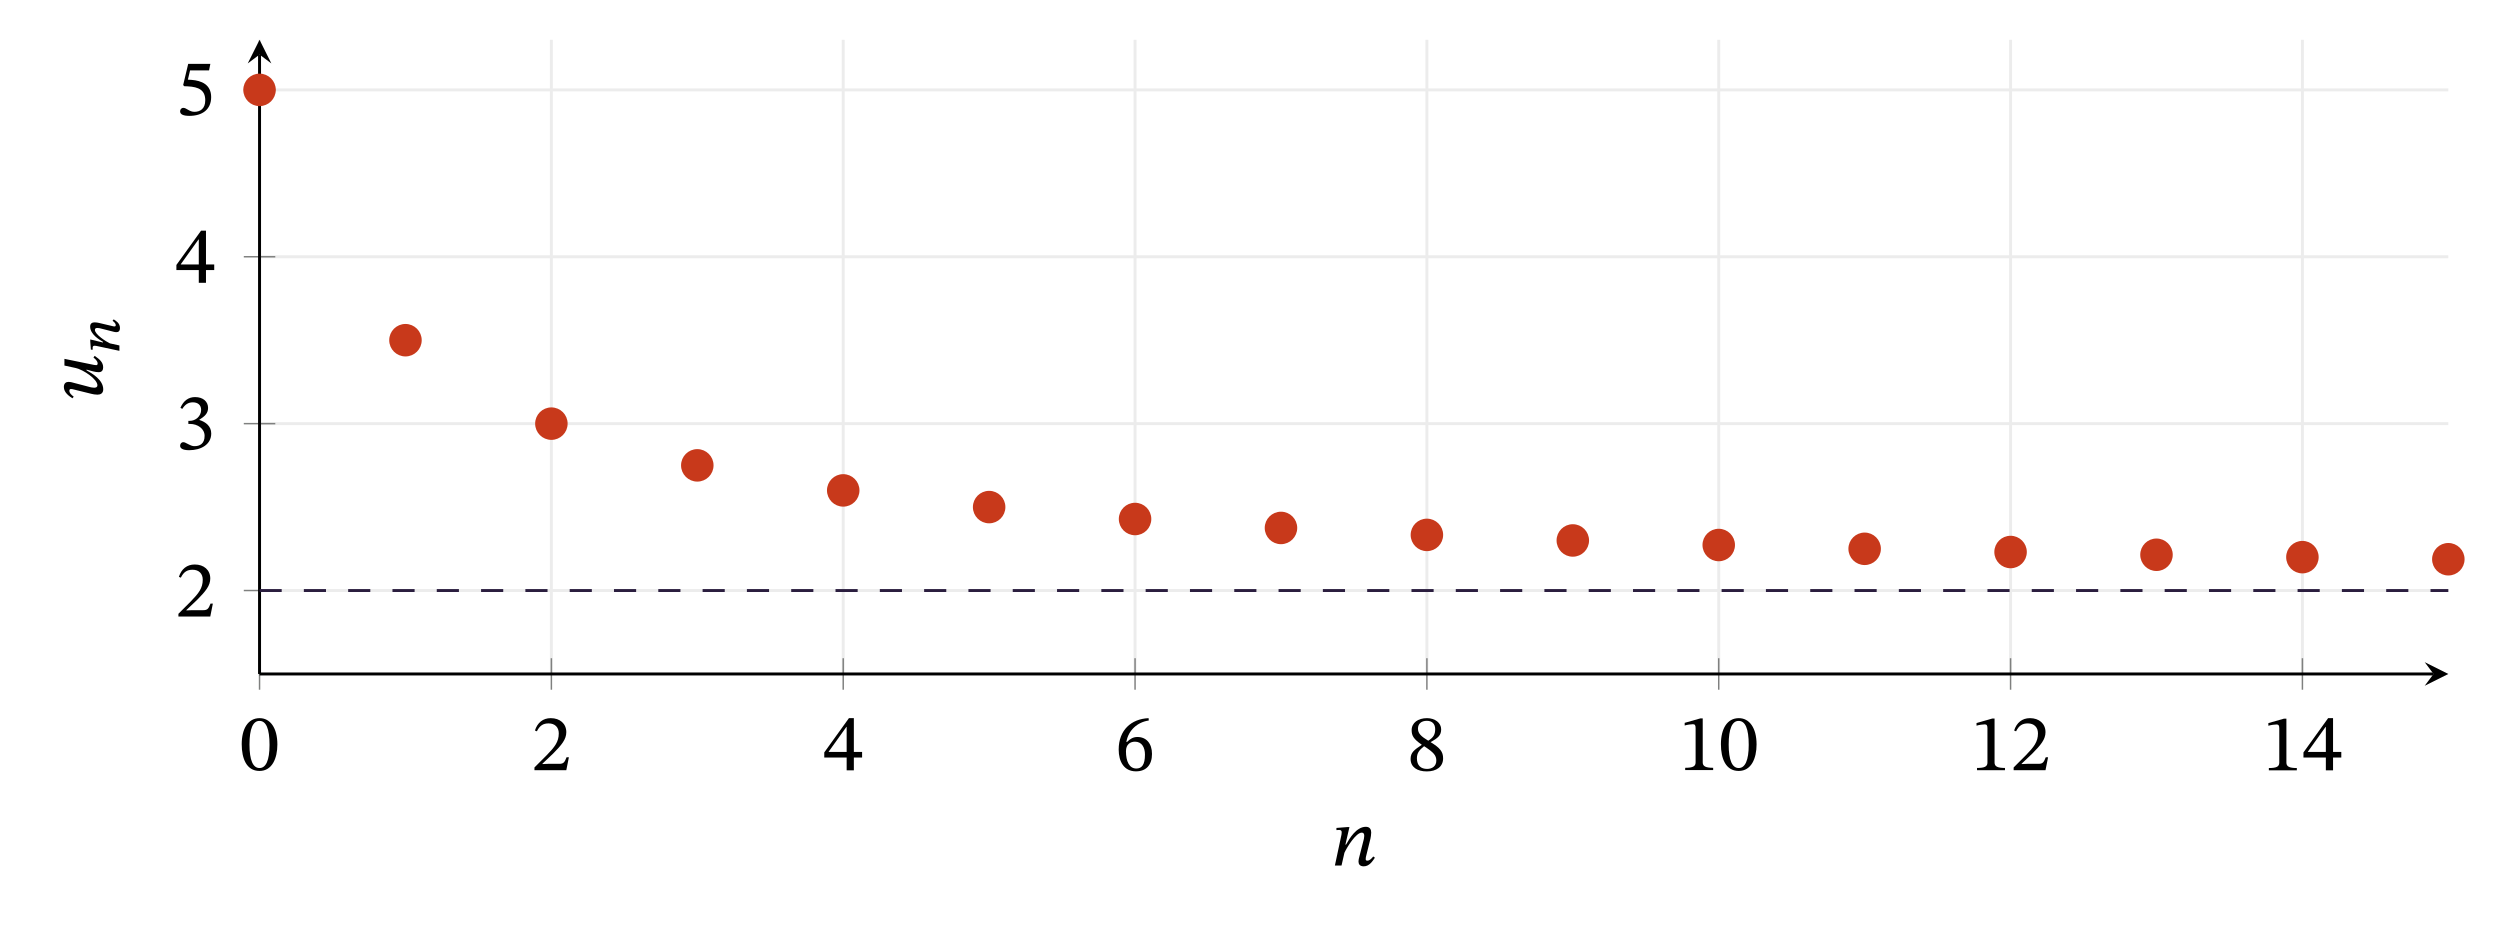
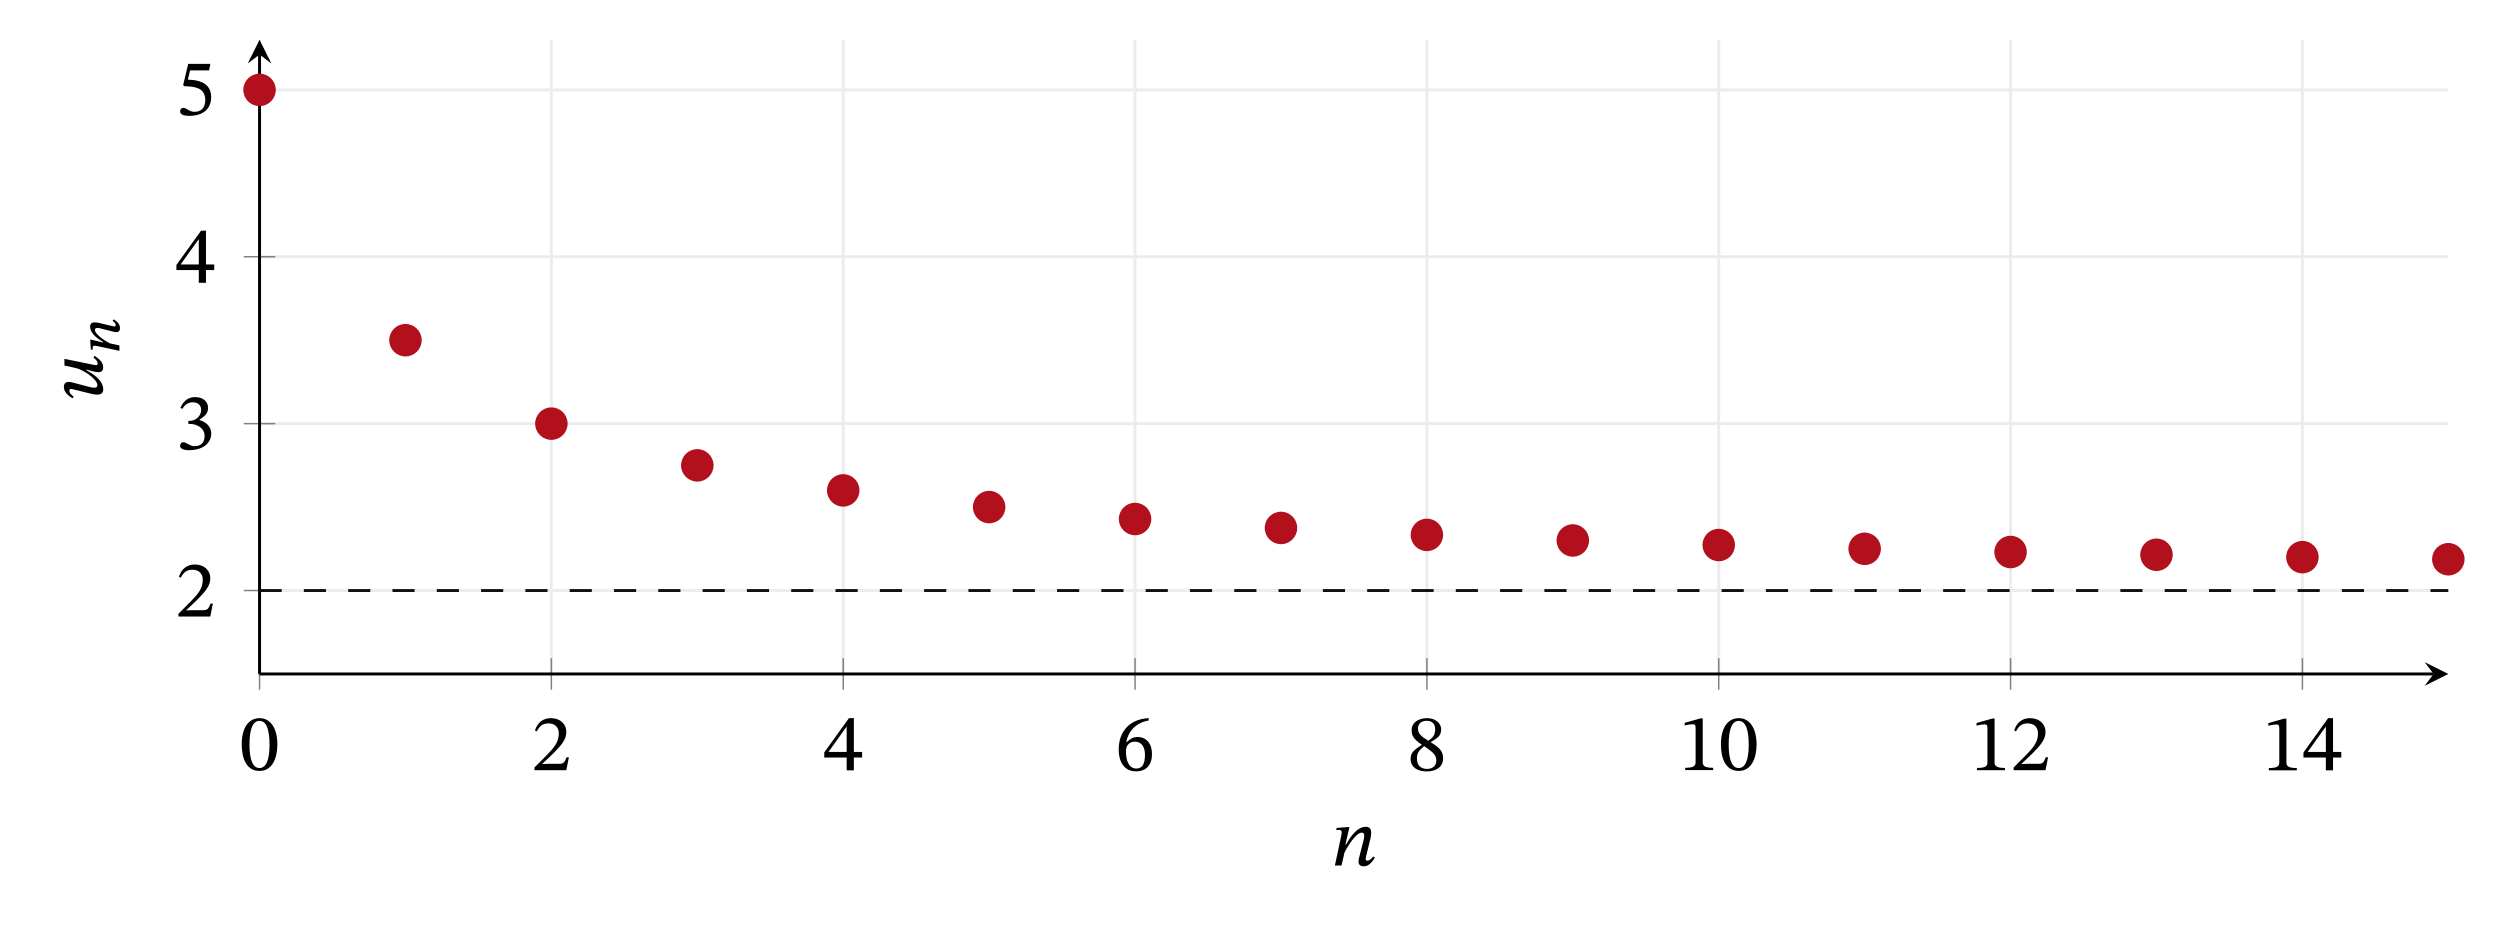
<svg xmlns="http://www.w3.org/2000/svg" xmlns:xlink="http://www.w3.org/1999/xlink" version="1.1" width="337.32" height="125.51" viewBox="0 0 337.32 125.51">
  <defs>
    <path id="font_1_1137" d="M.468 .317C.468 .523 .378 .642 .249 .642 .104 .642 .027 .51 .027 .32 .027 .143 .086-.011 .247-.011 .404-.011 .468 .146 .468 .317M.371 .311C.371 .119 .326 .025 .247 .025 .167 .025 .123 .121 .123 .315 .123 .513 .167 .608 .246 .608 .328 .608 .371 .514 .371 .311Z" />
    <path id="font_1_1139" d="M.464 .16H.435C.412 .1 .399 .079 .346 .079H.207L.137 .076V.081L.269 .206C.375 .313 .432 .382 .432 .471 .432 .576 .353 .644 .24 .644 .143 .644 .075 .588 .044 .491L.068 .481C.105 .556 .149 .579 .214 .579 .291 .579 .339 .531 .339 .456 .339 .351 .289 .288 .19 .186L.038 .034V0H.432L.464 .16Z" />
    <path id="font_1_1141" d="M.481 .158V.227H.379V.645H.318L.013 .221V.158H.29V0H.379V.158H.481M.29 .227H.068V.231L.286 .536H.29V.227Z" />
    <path id="font_1_1143" d="M.415 .646C.2 .637 .045 .498 .045 .257 .045 .11 .11-.012 .259-.012 .385-.012 .457 .067 .457 .203 .457 .334 .386 .413 .277 .413 .225 .413 .188 .391 .147 .351L.14 .352C.165 .498 .277 .596 .417 .617L.415 .646M.37 .195C.37 .068 .33 .023 .263 .023 .176 .023 .135 .112 .135 .236 .135 .323 .189 .355 .247 .355 .33 .355 .37 .285 .37 .195Z" />
    <path id="font_1_1145" d="M.448 .15C.448 .23 .412 .278 .295 .349V.352C.388 .403 .424 .436 .424 .509 .424 .588 .348 .647 .249 .647 .139 .647 .059 .59 .059 .499 .059 .431 .081 .39 .183 .319V.316C.09 .254 .046 .222 .046 .142 .046 .04 .13-.012 .246-.012 .365-.012 .448 .045 .448 .15M.213 .3C.334 .222 .364 .185 .364 .121 .364 .053 .312 .019 .25 .019 .174 .019 .124 .06 .124 .15 .124 .219 .156 .254 .213 .3M.35 .511C.35 .447 .33 .408 .264 .368 .175 .422 .137 .458 .137 .517 .137 .578 .179 .614 .247 .614 .311 .614 .35 .577 .35 .511Z" />
    <path id="font_1_1138" d="M.426 0V.028C.334 .028 .297 .046 .297 .095V.639H.268L.074 .584V.551C.105 .561 .156 .567 .176 .567 .201 .567 .209 .553 .209 .518V.095C.209 .045 .174 .028 .08 .028V0H.426Z" />
    <path id="font_1_1140" d="M.086 .498C.12 .551 .157 .579 .217 .579 .279 .579 .319 .545 .319 .486 .319 .405 .248 .35 .18 .35H.161V.312H.181C.277 .312 .362 .253 .362 .164 .362 .066 .301 .037 .238 .037 .214 .037 .2 .041 .157 .063 .122 .081 .114 .086 .098 .086 .072 .086 .059 .063 .059 .042 .059 .016 .081-.013 .171-.013 .317-.013 .444 .057 .444 .194 .444 .283 .377 .336 .297 .361V.364C.36 .404 .405 .441 .405 .51 .405 .586 .346 .644 .244 .644 .162 .644 .1 .598 .063 .511L.086 .498Z" />
    <path id="font_1_1142" d="M.417 .549 .433 .63H.159L.097 .369 .109 .354C.123 .354 .128 .354 .154 .352 .292 .345 .37 .304 .37 .179 .37 .075 .307 .037 .236 .037 .172 .037 .139 .086 .099 .086 .074 .086 .059 .066 .059 .043 .059 .006 .097-.013 .174-.013 .333-.013 .443 .065 .443 .219 .443 .376 .32 .423 .202 .432L.155 .435 .182 .549H.417Z" />
    <clipPath id="clip_2">
      <path transform="matrix(1,0,0,-1,35.02,90.93701)" d="M0 0H295.328V85.565H0Z" />
    </clipPath>
    <path id="font_1_3341" d="M.521 .112C.506 .093 .481 .06 .447 .06 .433 .06 .428 .068 .428 .079 .428 .091 .43 .103 .43 .103L.487 .334C.49 .348 .496 .382 .496 .408 .496 .444 .481 .479 .43 .479 .312 .479 .227 .334 .185 .259H.177L.227 .476H.205L.066 .465V.438C.066 .438 .086 .44 .099 .44 .122 .44 .131 .43 .131 .413 .131 .398 .128 .38 .128 .38L.047 0H.129L.165 .158C.197 .227 .307 .407 .38 .407 .403 .407 .41 .39 .41 .367 .41 .347 .403 .319 .403 .319L.344 .088C.343 .083 .339 .065 .339 .049 .339 .019 .354-.01 .404-.01 .476-.01 .516 .06 .542 .097L.521 .112Z" />
    <path id="font_1_3348" d="M.042 .355C.058 .375 .082 .409 .116 .409 .13 .409 .137 .401 .137 .389 .137 .376 .133 .362 .133 .362L.077 .135C.073 .121 .067 .088 .067 .062 .067 .025 .082-.01 .133-.01 .25-.01 .33 .127 .368 .197H.377C.36 .132 .345 .092 .345 .045 .345 .001 .378-.009 .405-.009 .466-.009 .503 .032 .547 .096L.526 .111C.526 .111 .489 .059 .453 .059 .437 .059 .432 .068 .432 .076 .432 .091 .438 .119 .438 .119L.51 .47H.427L.397 .332C.374 .23 .257 .062 .183 .062 .16 .062 .153 .079 .153 .103 .153 .123 .16 .151 .16 .151L.22 .38C.221 .385 .225 .402 .225 .419 .225 .448 .21 .477 .162 .477 .091 .477 .047 .408 .022 .371L.042 .355Z" />
    <path id="font_1_4437" d="M.594 .121C.577 .1 .552 .065 .515 .065 .501 .065 .494 .073 .494 .087 .494 .098 .496 .107 .496 .107L.556 .36C.56 .377 .566 .41 .566 .437 .566 .477 .551 .517 .491 .517 .355 .517 .259 .354 .222 .29H.21L.264 .515H.227L.084 .504V.471C.084 .471 .103 .473 .116 .473 .144 .473 .153 .459 .153 .441 .153 .423 .149 .403 .149 .403L.063 0H.158L.195 .168C.225 .234 .352 .433 .433 .433 .46 .433 .467 .414 .467 .387 .467 .366 .46 .338 .46 .338L.398 .094C.396 .087 .393 .068 .393 .053 .393 .022 .406-.01 .468-.01 .554-.01 .596 .067 .619 .101L.594 .121Z" />
  </defs>
  <path transform="matrix(1,0,0,-1,35.02,90.93701)" stroke-width=".399" stroke-linecap="butt" stroke-miterlimit="10" stroke-linejoin="miter" fill="none" stroke="#ececec" d="M0 0V85.565M39.377 0V85.565M78.754 0V85.565M118.131 0V85.565M157.508 0V85.565M196.885 0V85.565M236.262 0V85.565M275.64 0V85.565" />
  <path transform="matrix(1,0,0,-1,35.02,90.93701)" stroke-width=".399" stroke-linecap="butt" stroke-miterlimit="10" stroke-linejoin="miter" fill="none" stroke="#ececec" d="M0 11.259H295.328M0 33.776H295.328M0 56.293H295.328M0 78.81H295.328" />
  <path transform="matrix(1,0,0,-1,35.02,90.93701)" stroke-width=".199" stroke-linecap="butt" stroke-miterlimit="10" stroke-linejoin="miter" fill="none" stroke="#7f807f" d="M0-2.126V2.126M39.377-2.126V2.126M78.754-2.126V2.126M118.131-2.126V2.126M157.508-2.126V2.126M196.885-2.126V2.126M236.262-2.126V2.126M275.64-2.126V2.126" />
  <path transform="matrix(1,0,0,-1,35.02,90.93701)" stroke-width=".199" stroke-linecap="butt" stroke-miterlimit="10" stroke-linejoin="miter" fill="none" stroke="#7f807f" d="M-2.126 11.259H2.126M-2.126 33.776H2.126M-2.126 56.293H2.126M-2.126 78.81H2.126" />
  <path transform="matrix(1,0,0,-1,35.02,90.93701)" stroke-width=".399" stroke-linecap="butt" stroke-miterlimit="10" stroke-linejoin="miter" fill="none" stroke="#000000" d="M0 0H293.336" />
  <path transform="matrix(1,0,0,-1,328.3555,90.93701)" d="M1.993 0-1.196 1.594 0 0-1.196-1.594" />
  <path transform="matrix(1,0,0,-1,35.02,90.93701)" stroke-width=".399" stroke-linecap="butt" stroke-miterlimit="10" stroke-linejoin="miter" fill="none" stroke="#000000" d="M0 0V83.573" />
  <path transform="matrix(0,-1,-1,-0,35.02,7.364281)" d="M1.993 0-1.196 1.594 0 0-1.196-1.594" />
  <use data-text="0" xlink:href="#font_1_1137" transform="matrix(10.9091,0,0,-10.9091,32.32,103.902)" />
  <use data-text="2" xlink:href="#font_1_1139" transform="matrix(10.9091,0,0,-10.9091,71.69699,103.924)" />
  <use data-text="4" xlink:href="#font_1_1141" transform="matrix(10.9091,0,0,-10.9091,111.074,103.935)" />
  <use data-text="6" xlink:href="#font_1_1143" transform="matrix(10.9091,0,0,-10.9091,150.451,103.946)" />
  <use data-text="8" xlink:href="#font_1_1145" transform="matrix(10.9091,0,0,-10.9091,189.828,103.956)" />
  <use data-text="1" xlink:href="#font_1_1138" transform="matrix(10.9091,0,0,-10.9091,226.505,103.902)" />
  <use data-text="0" xlink:href="#font_1_1137" transform="matrix(10.9091,0,0,-10.9091,231.905,103.902)" />
  <use data-text="1" xlink:href="#font_1_1138" transform="matrix(10.9091,0,0,-10.9091,265.882,103.924)" />
  <use data-text="2" xlink:href="#font_1_1139" transform="matrix(10.9091,0,0,-10.9091,271.282,103.924)" />
  <use data-text="1" xlink:href="#font_1_1138" transform="matrix(10.9091,0,0,-10.9091,305.259,103.935)" />
  <use data-text="4" xlink:href="#font_1_1141" transform="matrix(10.9091,0,0,-10.9091,310.659,103.935)" />
  <use data-text="2" xlink:href="#font_1_1139" transform="matrix(10.9091,0,0,-10.9091,23.658,83.191)" />
  <use data-text="3" xlink:href="#font_1_1140" transform="matrix(10.9091,0,0,-10.9091,23.658,60.603)" />
  <use data-text="4" xlink:href="#font_1_1141" transform="matrix(10.9091,0,0,-10.9091,23.658,38.162)" />
  <use data-text="5" xlink:href="#font_1_1142" transform="matrix(10.9091,0,0,-10.9091,23.658,15.492)" />
  <g clip-path="url(#clip_2)">
-     <path transform="matrix(1,0,0,-1,35.02,90.93701)" stroke-width=".399" stroke-linecap="butt" stroke-dasharray="2.989,2.989" stroke-miterlimit="10" stroke-linejoin="miter" fill="none" stroke="#2b1e3f" d="M0 11.259H12.305 24.611 36.916 49.221 61.527 73.832 86.137 98.443 110.748 123.053 135.359 147.664 159.969 172.275 184.58 196.885 209.191 221.496 233.801 246.107 258.412 270.717 283.023 295.328" />
+     <path transform="matrix(1,0,0,-1,35.02,90.93701)" stroke-width=".399" stroke-linecap="butt" stroke-dasharray="2.989,2.989" stroke-miterlimit="10" stroke-linejoin="miter" fill="none" stroke="#111111" d="M0 11.259H12.305 24.611 36.916 49.221 61.527 73.832 86.137 98.443 110.748 123.053 135.359 147.664 159.969 172.275 184.58 196.885 209.191 221.496 233.801 246.107 258.412 270.717 283.023 295.328" />
  </g>
-   <path transform="matrix(1,0,0,-1,35.02,90.93701)" d="M1.993 78.81C1.993 79.911 1.1 80.803 0 80.803-1.1 80.803-1.993 79.911-1.993 78.81-1.993 77.71-1.1 76.818 0 76.818 1.1 76.818 1.993 77.71 1.993 78.81ZM0 78.81" fill="#c8391b" />
-   <path transform="matrix(1,0,0,-1,35.02,90.93701)" stroke-width=".399" stroke-linecap="butt" stroke-miterlimit="10" stroke-linejoin="miter" fill="none" stroke="#c8391b" d="M1.993 78.81C1.993 79.911 1.1 80.803 0 80.803-1.1 80.803-1.993 79.911-1.993 78.81-1.993 77.71-1.1 76.818 0 76.818 1.1 76.818 1.993 77.71 1.993 78.81ZM0 78.81" />
-   <path transform="matrix(1,0,0,-1,35.02,90.93701)" d="M21.681 45.034C21.681 46.135 20.789 47.027 19.689 47.027 18.588 47.027 17.696 46.135 17.696 45.034 17.696 43.934 18.588 43.042 19.689 43.042 20.789 43.042 21.681 43.934 21.681 45.034ZM19.689 45.034" fill="#c8391b" />
-   <path transform="matrix(1,0,0,-1,35.02,90.93701)" stroke-width=".399" stroke-linecap="butt" stroke-miterlimit="10" stroke-linejoin="miter" fill="none" stroke="#c8391b" d="M21.681 45.034C21.681 46.135 20.789 47.027 19.689 47.027 18.588 47.027 17.696 46.135 17.696 45.034 17.696 43.934 18.588 43.042 19.689 43.042 20.789 43.042 21.681 43.934 21.681 45.034ZM19.689 45.034" />
-   <path transform="matrix(1,0,0,-1,35.02,90.93701)" d="M41.37 33.776C41.37 34.876 40.478 35.768 39.377 35.768 38.277 35.768 37.385 34.876 37.385 33.776 37.385 32.675 38.277 31.783 39.377 31.783 40.478 31.783 41.37 32.675 41.37 33.776ZM39.377 33.776" fill="#c8391b" />
-   <path transform="matrix(1,0,0,-1,35.02,90.93701)" stroke-width=".399" stroke-linecap="butt" stroke-miterlimit="10" stroke-linejoin="miter" fill="none" stroke="#c8391b" d="M41.37 33.776C41.37 34.876 40.478 35.768 39.377 35.768 38.277 35.768 37.385 34.876 37.385 33.776 37.385 32.675 38.277 31.783 39.377 31.783 40.478 31.783 41.37 32.675 41.37 33.776ZM39.377 33.776" />
-   <path transform="matrix(1,0,0,-1,35.02,90.93701)" d="M61.058 28.146C61.058 29.247 60.166 30.139 59.066 30.139 57.965 30.139 57.073 29.247 57.073 28.146 57.073 27.046 57.965 26.154 59.066 26.154 60.166 26.154 61.058 27.046 61.058 28.146ZM59.066 28.146" fill="#c8391b" />
-   <path transform="matrix(1,0,0,-1,35.02,90.93701)" stroke-width=".399" stroke-linecap="butt" stroke-miterlimit="10" stroke-linejoin="miter" fill="none" stroke="#c8391b" d="M61.058 28.146C61.058 29.247 60.166 30.139 59.066 30.139 57.965 30.139 57.073 29.247 57.073 28.146 57.073 27.046 57.965 26.154 59.066 26.154 60.166 26.154 61.058 27.046 61.058 28.146ZM59.066 28.146" />
-   <path transform="matrix(1,0,0,-1,35.02,90.93701)" d="M80.747 24.769C80.747 25.869 79.855 26.761 78.754 26.761 77.654 26.761 76.762 25.869 76.762 24.769 76.762 23.668 77.654 22.776 78.754 22.776 79.855 22.776 80.747 23.668 80.747 24.769ZM78.754 24.769" fill="#c8391b" />
-   <path transform="matrix(1,0,0,-1,35.02,90.93701)" stroke-width=".399" stroke-linecap="butt" stroke-miterlimit="10" stroke-linejoin="miter" fill="none" stroke="#c8391b" d="M80.747 24.769C80.747 25.869 79.855 26.761 78.754 26.761 77.654 26.761 76.762 25.869 76.762 24.769 76.762 23.668 77.654 22.776 78.754 22.776 79.855 22.776 80.747 23.668 80.747 24.769ZM78.754 24.769" />
-   <path transform="matrix(1,0,0,-1,35.02,90.93701)" d="M100.435 22.517C100.435 23.618 99.543 24.51 98.443 24.51 97.342 24.51 96.45 23.618 96.45 22.517 96.45 21.417 97.342 20.525 98.443 20.525 99.543 20.525 100.435 21.417 100.435 22.517ZM98.443 22.517" fill="#c8391b" />
-   <path transform="matrix(1,0,0,-1,35.02,90.93701)" stroke-width=".399" stroke-linecap="butt" stroke-miterlimit="10" stroke-linejoin="miter" fill="none" stroke="#c8391b" d="M100.435 22.517C100.435 23.618 99.543 24.51 98.443 24.51 97.342 24.51 96.45 23.618 96.45 22.517 96.45 21.417 97.342 20.525 98.443 20.525 99.543 20.525 100.435 21.417 100.435 22.517ZM98.443 22.517" />
-   <path transform="matrix(1,0,0,-1,35.02,90.93701)" d="M120.124 20.909C120.124 22.009 119.232 22.901 118.131 22.901 117.031 22.901 116.139 22.009 116.139 20.909 116.139 19.808 117.031 18.916 118.131 18.916 119.232 18.916 120.124 19.808 120.124 20.909ZM118.131 20.909" fill="#c8391b" />
-   <path transform="matrix(1,0,0,-1,35.02,90.93701)" stroke-width=".399" stroke-linecap="butt" stroke-miterlimit="10" stroke-linejoin="miter" fill="none" stroke="#c8391b" d="M120.124 20.909C120.124 22.009 119.232 22.901 118.131 22.901 117.031 22.901 116.139 22.009 116.139 20.909 116.139 19.808 117.031 18.916 118.131 18.916 119.232 18.916 120.124 19.808 120.124 20.909ZM118.131 20.909" />
-   <path transform="matrix(1,0,0,-1,35.02,90.93701)" d="M139.812 19.703C139.812 20.803 138.92 21.695 137.82 21.695 136.719 21.695 135.827 20.803 135.827 19.703 135.827 18.602 136.719 17.71 137.82 17.71 138.92 17.71 139.812 18.602 139.812 19.703ZM137.82 19.703" fill="#c8391b" />
-   <path transform="matrix(1,0,0,-1,35.02,90.93701)" stroke-width=".399" stroke-linecap="butt" stroke-miterlimit="10" stroke-linejoin="miter" fill="none" stroke="#c8391b" d="M139.812 19.703C139.812 20.803 138.92 21.695 137.82 21.695 136.719 21.695 135.827 20.803 135.827 19.703 135.827 18.602 136.719 17.71 137.82 17.71 138.92 17.71 139.812 18.602 139.812 19.703ZM137.82 19.703" />
-   <path transform="matrix(1,0,0,-1,35.02,90.93701)" d="M159.501 18.764C159.501 19.865 158.609 20.757 157.508 20.757 156.408 20.757 155.516 19.865 155.516 18.764 155.516 17.664 156.408 16.772 157.508 16.772 158.609 16.772 159.501 17.664 159.501 18.764ZM157.508 18.764" fill="#c8391b" />
-   <path transform="matrix(1,0,0,-1,35.02,90.93701)" stroke-width=".399" stroke-linecap="butt" stroke-miterlimit="10" stroke-linejoin="miter" fill="none" stroke="#c8391b" d="M159.501 18.764C159.501 19.865 158.609 20.757 157.508 20.757 156.408 20.757 155.516 19.865 155.516 18.764 155.516 17.664 156.408 16.772 157.508 16.772 158.609 16.772 159.501 17.664 159.501 18.764ZM157.508 18.764" />
-   <path transform="matrix(1,0,0,-1,35.02,90.93701)" d="M179.189 18.014C179.189 19.114 178.297 20.006 177.197 20.006 176.096 20.006 175.204 19.114 175.204 18.014 175.204 16.913 176.096 16.021 177.197 16.021 178.297 16.021 179.189 16.913 179.189 18.014ZM177.197 18.014" fill="#c8391b" />
-   <path transform="matrix(1,0,0,-1,35.02,90.93701)" stroke-width=".399" stroke-linecap="butt" stroke-miterlimit="10" stroke-linejoin="miter" fill="none" stroke="#c8391b" d="M179.189 18.014C179.189 19.114 178.297 20.006 177.197 20.006 176.096 20.006 175.204 19.114 175.204 18.014 175.204 16.913 176.096 16.021 177.197 16.021 178.297 16.021 179.189 16.913 179.189 18.014ZM177.197 18.014" />
-   <path transform="matrix(1,0,0,-1,35.02,90.93701)" d="M198.878 17.4C198.878 18.5 197.986 19.392 196.885 19.392 195.785 19.392 194.893 18.5 194.893 17.4 194.893 16.299 195.785 15.407 196.885 15.407 197.986 15.407 198.878 16.299 198.878 17.4ZM196.885 17.4" fill="#c8391b" />
-   <path transform="matrix(1,0,0,-1,35.02,90.93701)" stroke-width=".399" stroke-linecap="butt" stroke-miterlimit="10" stroke-linejoin="miter" fill="none" stroke="#c8391b" d="M198.878 17.4C198.878 18.5 197.986 19.392 196.885 19.392 195.785 19.392 194.893 18.5 194.893 17.4 194.893 16.299 195.785 15.407 196.885 15.407 197.986 15.407 198.878 16.299 198.878 17.4ZM196.885 17.4" />
-   <path transform="matrix(1,0,0,-1,35.02,90.93701)" d="M218.566 16.888C218.566 17.988 217.674 18.88 216.574 18.88 215.473 18.88 214.581 17.988 214.581 16.888 214.581 15.787 215.473 14.895 216.574 14.895 217.674 14.895 218.566 15.787 218.566 16.888ZM216.574 16.888" fill="#c8391b" />
-   <path transform="matrix(1,0,0,-1,35.02,90.93701)" stroke-width=".399" stroke-linecap="butt" stroke-miterlimit="10" stroke-linejoin="miter" fill="none" stroke="#c8391b" d="M218.566 16.888C218.566 17.988 217.674 18.88 216.574 18.88 215.473 18.88 214.581 17.988 214.581 16.888 214.581 15.787 215.473 14.895 216.574 14.895 217.674 14.895 218.566 15.787 218.566 16.888ZM216.574 16.888" />
-   <path transform="matrix(1,0,0,-1,35.02,90.93701)" d="M238.255 16.455C238.255 17.555 237.363 18.447 236.262 18.447 235.162 18.447 234.27 17.555 234.27 16.455 234.27 15.354 235.162 14.462 236.262 14.462 237.363 14.462 238.255 15.354 238.255 16.455ZM236.262 16.455" fill="#c8391b" />
-   <path transform="matrix(1,0,0,-1,35.02,90.93701)" stroke-width=".399" stroke-linecap="butt" stroke-miterlimit="10" stroke-linejoin="miter" fill="none" stroke="#c8391b" d="M238.255 16.455C238.255 17.555 237.363 18.447 236.262 18.447 235.162 18.447 234.27 17.555 234.27 16.455 234.27 15.354 235.162 14.462 236.262 14.462 237.363 14.462 238.255 15.354 238.255 16.455ZM236.262 16.455" />
-   <path transform="matrix(1,0,0,-1,35.02,90.93701)" d="M257.944 16.084C257.944 17.184 257.051 18.076 255.951 18.076 254.851 18.076 253.958 17.184 253.958 16.084 253.958 14.983 254.851 14.091 255.951 14.091 257.051 14.091 257.944 14.983 257.944 16.084ZM255.951 16.084" fill="#c8391b" />
-   <path transform="matrix(1,0,0,-1,35.02,90.93701)" stroke-width=".399" stroke-linecap="butt" stroke-miterlimit="10" stroke-linejoin="miter" fill="none" stroke="#c8391b" d="M257.944 16.084C257.944 17.184 257.051 18.076 255.951 18.076 254.851 18.076 253.958 17.184 253.958 16.084 253.958 14.983 254.851 14.091 255.951 14.091 257.051 14.091 257.944 14.983 257.944 16.084ZM255.951 16.084" />
-   <path transform="matrix(1,0,0,-1,35.02,90.93701)" d="M277.632 15.762C277.632 16.862 276.74 17.755 275.64 17.755 274.539 17.755 273.647 16.862 273.647 15.762 273.647 14.662 274.539 13.769 275.64 13.769 276.74 13.769 277.632 14.662 277.632 15.762ZM275.64 15.762" fill="#c8391b" />
-   <path transform="matrix(1,0,0,-1,35.02,90.93701)" stroke-width=".399" stroke-linecap="butt" stroke-miterlimit="10" stroke-linejoin="miter" fill="none" stroke="#c8391b" d="M277.632 15.762C277.632 16.862 276.74 17.755 275.64 17.755 274.539 17.755 273.647 16.862 273.647 15.762 273.647 14.662 274.539 13.769 275.64 13.769 276.74 13.769 277.632 14.662 277.632 15.762ZM275.64 15.762" />
-   <path transform="matrix(1,0,0,-1,35.02,90.93701)" d="M297.321 15.481C297.321 16.581 296.429 17.473 295.328 17.473 294.228 17.473 293.336 16.581 293.336 15.481 293.336 14.38 294.228 13.488 295.328 13.488 296.429 13.488 297.321 14.38 297.321 15.481ZM295.328 15.481" fill="#c8391b" />
-   <path transform="matrix(1,0,0,-1,35.02,90.93701)" stroke-width=".399" stroke-linecap="butt" stroke-miterlimit="10" stroke-linejoin="miter" fill="none" stroke="#c8391b" d="M297.321 15.481C297.321 16.581 296.429 17.473 295.328 17.473 294.228 17.473 293.336 16.581 293.336 15.481 293.336 14.38 294.228 13.488 295.328 13.488 296.429 13.488 297.321 14.38 297.321 15.481ZM295.328 15.481" />
+   <path transform="matrix(1,0,0,-1,35.02,90.93701)" d="M1.993 78.81C1.993 79.911 1.1 80.803 0 80.803-1.1 80.803-1.993 79.911-1.993 78.81-1.993 77.71-1.1 76.818 0 76.818 1.1 76.818 1.993 77.71 1.993 78.81ZM0 78.81" fill="#b3101d" />
+   <path transform="matrix(1,0,0,-1,35.02,90.93701)" stroke-width=".399" stroke-linecap="butt" stroke-miterlimit="10" stroke-linejoin="miter" fill="none" stroke="#b3101d" d="M1.993 78.81C1.993 79.911 1.1 80.803 0 80.803-1.1 80.803-1.993 79.911-1.993 78.81-1.993 77.71-1.1 76.818 0 76.818 1.1 76.818 1.993 77.71 1.993 78.81ZM0 78.81" />
+   <path transform="matrix(1,0,0,-1,35.02,90.93701)" d="M21.681 45.034C21.681 46.135 20.789 47.027 19.689 47.027 18.588 47.027 17.696 46.135 17.696 45.034 17.696 43.934 18.588 43.042 19.689 43.042 20.789 43.042 21.681 43.934 21.681 45.034ZM19.689 45.034" fill="#b3101d" />
+   <path transform="matrix(1,0,0,-1,35.02,90.93701)" stroke-width=".399" stroke-linecap="butt" stroke-miterlimit="10" stroke-linejoin="miter" fill="none" stroke="#b3101d" d="M21.681 45.034C21.681 46.135 20.789 47.027 19.689 47.027 18.588 47.027 17.696 46.135 17.696 45.034 17.696 43.934 18.588 43.042 19.689 43.042 20.789 43.042 21.681 43.934 21.681 45.034ZM19.689 45.034" />
+   <path transform="matrix(1,0,0,-1,35.02,90.93701)" d="M41.37 33.776C41.37 34.876 40.478 35.768 39.377 35.768 38.277 35.768 37.385 34.876 37.385 33.776 37.385 32.675 38.277 31.783 39.377 31.783 40.478 31.783 41.37 32.675 41.37 33.776ZM39.377 33.776" fill="#b3101d" />
+   <path transform="matrix(1,0,0,-1,35.02,90.93701)" stroke-width=".399" stroke-linecap="butt" stroke-miterlimit="10" stroke-linejoin="miter" fill="none" stroke="#b3101d" d="M41.37 33.776C41.37 34.876 40.478 35.768 39.377 35.768 38.277 35.768 37.385 34.876 37.385 33.776 37.385 32.675 38.277 31.783 39.377 31.783 40.478 31.783 41.37 32.675 41.37 33.776ZM39.377 33.776" />
+   <path transform="matrix(1,0,0,-1,35.02,90.93701)" d="M61.058 28.146C61.058 29.247 60.166 30.139 59.066 30.139 57.965 30.139 57.073 29.247 57.073 28.146 57.073 27.046 57.965 26.154 59.066 26.154 60.166 26.154 61.058 27.046 61.058 28.146ZM59.066 28.146" fill="#b3101d" />
+   <path transform="matrix(1,0,0,-1,35.02,90.93701)" stroke-width=".399" stroke-linecap="butt" stroke-miterlimit="10" stroke-linejoin="miter" fill="none" stroke="#b3101d" d="M61.058 28.146C61.058 29.247 60.166 30.139 59.066 30.139 57.965 30.139 57.073 29.247 57.073 28.146 57.073 27.046 57.965 26.154 59.066 26.154 60.166 26.154 61.058 27.046 61.058 28.146ZM59.066 28.146" />
+   <path transform="matrix(1,0,0,-1,35.02,90.93701)" d="M80.747 24.769C80.747 25.869 79.855 26.761 78.754 26.761 77.654 26.761 76.762 25.869 76.762 24.769 76.762 23.668 77.654 22.776 78.754 22.776 79.855 22.776 80.747 23.668 80.747 24.769ZM78.754 24.769" fill="#b3101d" />
+   <path transform="matrix(1,0,0,-1,35.02,90.93701)" stroke-width=".399" stroke-linecap="butt" stroke-miterlimit="10" stroke-linejoin="miter" fill="none" stroke="#b3101d" d="M80.747 24.769C80.747 25.869 79.855 26.761 78.754 26.761 77.654 26.761 76.762 25.869 76.762 24.769 76.762 23.668 77.654 22.776 78.754 22.776 79.855 22.776 80.747 23.668 80.747 24.769ZM78.754 24.769" />
+   <path transform="matrix(1,0,0,-1,35.02,90.93701)" d="M100.435 22.517C100.435 23.618 99.543 24.51 98.443 24.51 97.342 24.51 96.45 23.618 96.45 22.517 96.45 21.417 97.342 20.525 98.443 20.525 99.543 20.525 100.435 21.417 100.435 22.517ZM98.443 22.517" fill="#b3101d" />
+   <path transform="matrix(1,0,0,-1,35.02,90.93701)" stroke-width=".399" stroke-linecap="butt" stroke-miterlimit="10" stroke-linejoin="miter" fill="none" stroke="#b3101d" d="M100.435 22.517C100.435 23.618 99.543 24.51 98.443 24.51 97.342 24.51 96.45 23.618 96.45 22.517 96.45 21.417 97.342 20.525 98.443 20.525 99.543 20.525 100.435 21.417 100.435 22.517ZM98.443 22.517" />
+   <path transform="matrix(1,0,0,-1,35.02,90.93701)" d="M120.124 20.909C120.124 22.009 119.232 22.901 118.131 22.901 117.031 22.901 116.139 22.009 116.139 20.909 116.139 19.808 117.031 18.916 118.131 18.916 119.232 18.916 120.124 19.808 120.124 20.909ZM118.131 20.909" fill="#b3101d" />
+   <path transform="matrix(1,0,0,-1,35.02,90.93701)" stroke-width=".399" stroke-linecap="butt" stroke-miterlimit="10" stroke-linejoin="miter" fill="none" stroke="#b3101d" d="M120.124 20.909C120.124 22.009 119.232 22.901 118.131 22.901 117.031 22.901 116.139 22.009 116.139 20.909 116.139 19.808 117.031 18.916 118.131 18.916 119.232 18.916 120.124 19.808 120.124 20.909ZM118.131 20.909" />
+   <path transform="matrix(1,0,0,-1,35.02,90.93701)" d="M139.812 19.703C139.812 20.803 138.92 21.695 137.82 21.695 136.719 21.695 135.827 20.803 135.827 19.703 135.827 18.602 136.719 17.71 137.82 17.71 138.92 17.71 139.812 18.602 139.812 19.703ZM137.82 19.703" fill="#b3101d" />
+   <path transform="matrix(1,0,0,-1,35.02,90.93701)" stroke-width=".399" stroke-linecap="butt" stroke-miterlimit="10" stroke-linejoin="miter" fill="none" stroke="#b3101d" d="M139.812 19.703C139.812 20.803 138.92 21.695 137.82 21.695 136.719 21.695 135.827 20.803 135.827 19.703 135.827 18.602 136.719 17.71 137.82 17.71 138.92 17.71 139.812 18.602 139.812 19.703ZM137.82 19.703" />
+   <path transform="matrix(1,0,0,-1,35.02,90.93701)" d="M159.501 18.764C159.501 19.865 158.609 20.757 157.508 20.757 156.408 20.757 155.516 19.865 155.516 18.764 155.516 17.664 156.408 16.772 157.508 16.772 158.609 16.772 159.501 17.664 159.501 18.764ZM157.508 18.764" fill="#b3101d" />
+   <path transform="matrix(1,0,0,-1,35.02,90.93701)" stroke-width=".399" stroke-linecap="butt" stroke-miterlimit="10" stroke-linejoin="miter" fill="none" stroke="#b3101d" d="M159.501 18.764C159.501 19.865 158.609 20.757 157.508 20.757 156.408 20.757 155.516 19.865 155.516 18.764 155.516 17.664 156.408 16.772 157.508 16.772 158.609 16.772 159.501 17.664 159.501 18.764ZM157.508 18.764" />
+   <path transform="matrix(1,0,0,-1,35.02,90.93701)" d="M179.189 18.014C179.189 19.114 178.297 20.006 177.197 20.006 176.096 20.006 175.204 19.114 175.204 18.014 175.204 16.913 176.096 16.021 177.197 16.021 178.297 16.021 179.189 16.913 179.189 18.014ZM177.197 18.014" fill="#b3101d" />
+   <path transform="matrix(1,0,0,-1,35.02,90.93701)" stroke-width=".399" stroke-linecap="butt" stroke-miterlimit="10" stroke-linejoin="miter" fill="none" stroke="#b3101d" d="M179.189 18.014C179.189 19.114 178.297 20.006 177.197 20.006 176.096 20.006 175.204 19.114 175.204 18.014 175.204 16.913 176.096 16.021 177.197 16.021 178.297 16.021 179.189 16.913 179.189 18.014ZM177.197 18.014" />
+   <path transform="matrix(1,0,0,-1,35.02,90.93701)" d="M198.878 17.4C198.878 18.5 197.986 19.392 196.885 19.392 195.785 19.392 194.893 18.5 194.893 17.4 194.893 16.299 195.785 15.407 196.885 15.407 197.986 15.407 198.878 16.299 198.878 17.4ZM196.885 17.4" fill="#b3101d" />
+   <path transform="matrix(1,0,0,-1,35.02,90.93701)" stroke-width=".399" stroke-linecap="butt" stroke-miterlimit="10" stroke-linejoin="miter" fill="none" stroke="#b3101d" d="M198.878 17.4C198.878 18.5 197.986 19.392 196.885 19.392 195.785 19.392 194.893 18.5 194.893 17.4 194.893 16.299 195.785 15.407 196.885 15.407 197.986 15.407 198.878 16.299 198.878 17.4ZM196.885 17.4" />
+   <path transform="matrix(1,0,0,-1,35.02,90.93701)" d="M218.566 16.888C218.566 17.988 217.674 18.88 216.574 18.88 215.473 18.88 214.581 17.988 214.581 16.888 214.581 15.787 215.473 14.895 216.574 14.895 217.674 14.895 218.566 15.787 218.566 16.888ZM216.574 16.888" fill="#b3101d" />
+   <path transform="matrix(1,0,0,-1,35.02,90.93701)" stroke-width=".399" stroke-linecap="butt" stroke-miterlimit="10" stroke-linejoin="miter" fill="none" stroke="#b3101d" d="M218.566 16.888C218.566 17.988 217.674 18.88 216.574 18.88 215.473 18.88 214.581 17.988 214.581 16.888 214.581 15.787 215.473 14.895 216.574 14.895 217.674 14.895 218.566 15.787 218.566 16.888ZM216.574 16.888" />
+   <path transform="matrix(1,0,0,-1,35.02,90.93701)" d="M238.255 16.455C238.255 17.555 237.363 18.447 236.262 18.447 235.162 18.447 234.27 17.555 234.27 16.455 234.27 15.354 235.162 14.462 236.262 14.462 237.363 14.462 238.255 15.354 238.255 16.455ZM236.262 16.455" fill="#b3101d" />
+   <path transform="matrix(1,0,0,-1,35.02,90.93701)" stroke-width=".399" stroke-linecap="butt" stroke-miterlimit="10" stroke-linejoin="miter" fill="none" stroke="#b3101d" d="M238.255 16.455C238.255 17.555 237.363 18.447 236.262 18.447 235.162 18.447 234.27 17.555 234.27 16.455 234.27 15.354 235.162 14.462 236.262 14.462 237.363 14.462 238.255 15.354 238.255 16.455ZM236.262 16.455" />
+   <path transform="matrix(1,0,0,-1,35.02,90.93701)" d="M257.944 16.084C257.944 17.184 257.051 18.076 255.951 18.076 254.851 18.076 253.958 17.184 253.958 16.084 253.958 14.983 254.851 14.091 255.951 14.091 257.051 14.091 257.944 14.983 257.944 16.084ZM255.951 16.084" fill="#b3101d" />
+   <path transform="matrix(1,0,0,-1,35.02,90.93701)" stroke-width=".399" stroke-linecap="butt" stroke-miterlimit="10" stroke-linejoin="miter" fill="none" stroke="#b3101d" d="M257.944 16.084C257.944 17.184 257.051 18.076 255.951 18.076 254.851 18.076 253.958 17.184 253.958 16.084 253.958 14.983 254.851 14.091 255.951 14.091 257.051 14.091 257.944 14.983 257.944 16.084ZM255.951 16.084" />
+   <path transform="matrix(1,0,0,-1,35.02,90.93701)" d="M277.632 15.762C277.632 16.862 276.74 17.755 275.64 17.755 274.539 17.755 273.647 16.862 273.647 15.762 273.647 14.662 274.539 13.769 275.64 13.769 276.74 13.769 277.632 14.662 277.632 15.762ZM275.64 15.762" fill="#b3101d" />
+   <path transform="matrix(1,0,0,-1,35.02,90.93701)" stroke-width=".399" stroke-linecap="butt" stroke-miterlimit="10" stroke-linejoin="miter" fill="none" stroke="#b3101d" d="M277.632 15.762C277.632 16.862 276.74 17.755 275.64 17.755 274.539 17.755 273.647 16.862 273.647 15.762 273.647 14.662 274.539 13.769 275.64 13.769 276.74 13.769 277.632 14.662 277.632 15.762ZM275.64 15.762" />
+   <path transform="matrix(1,0,0,-1,35.02,90.93701)" d="M297.321 15.481C297.321 16.581 296.429 17.473 295.328 17.473 294.228 17.473 293.336 16.581 293.336 15.481 293.336 14.38 294.228 13.488 295.328 13.488 296.429 13.488 297.321 14.38 297.321 15.481ZM295.328 15.481" fill="#b3101d" />
+   <path transform="matrix(1,0,0,-1,35.02,90.93701)" stroke-width=".399" stroke-linecap="butt" stroke-miterlimit="10" stroke-linejoin="miter" fill="none" stroke="#b3101d" d="M297.321 15.481C297.321 16.581 296.429 17.473 295.328 17.473 294.228 17.473 293.336 16.581 293.336 15.481 293.336 14.38 294.228 13.488 295.328 13.488 296.429 13.488 297.321 14.38 297.321 15.481ZM295.328 15.481" />
  <use data-text="𝑛" xlink:href="#font_1_3341" transform="matrix(10.9091,0,0,-10.9091,179.602,116.784)" />
  <use data-text="𝑢" xlink:href="#font_1_3348" transform="matrix(0,-10.9091,-10.9091,-0,13.82,53.982)" />
  <use data-text="𝑛" xlink:href="#font_1_4437" transform="matrix(0,-7.6364,-7.6364,-0,16.111,47.818)" />
</svg>
